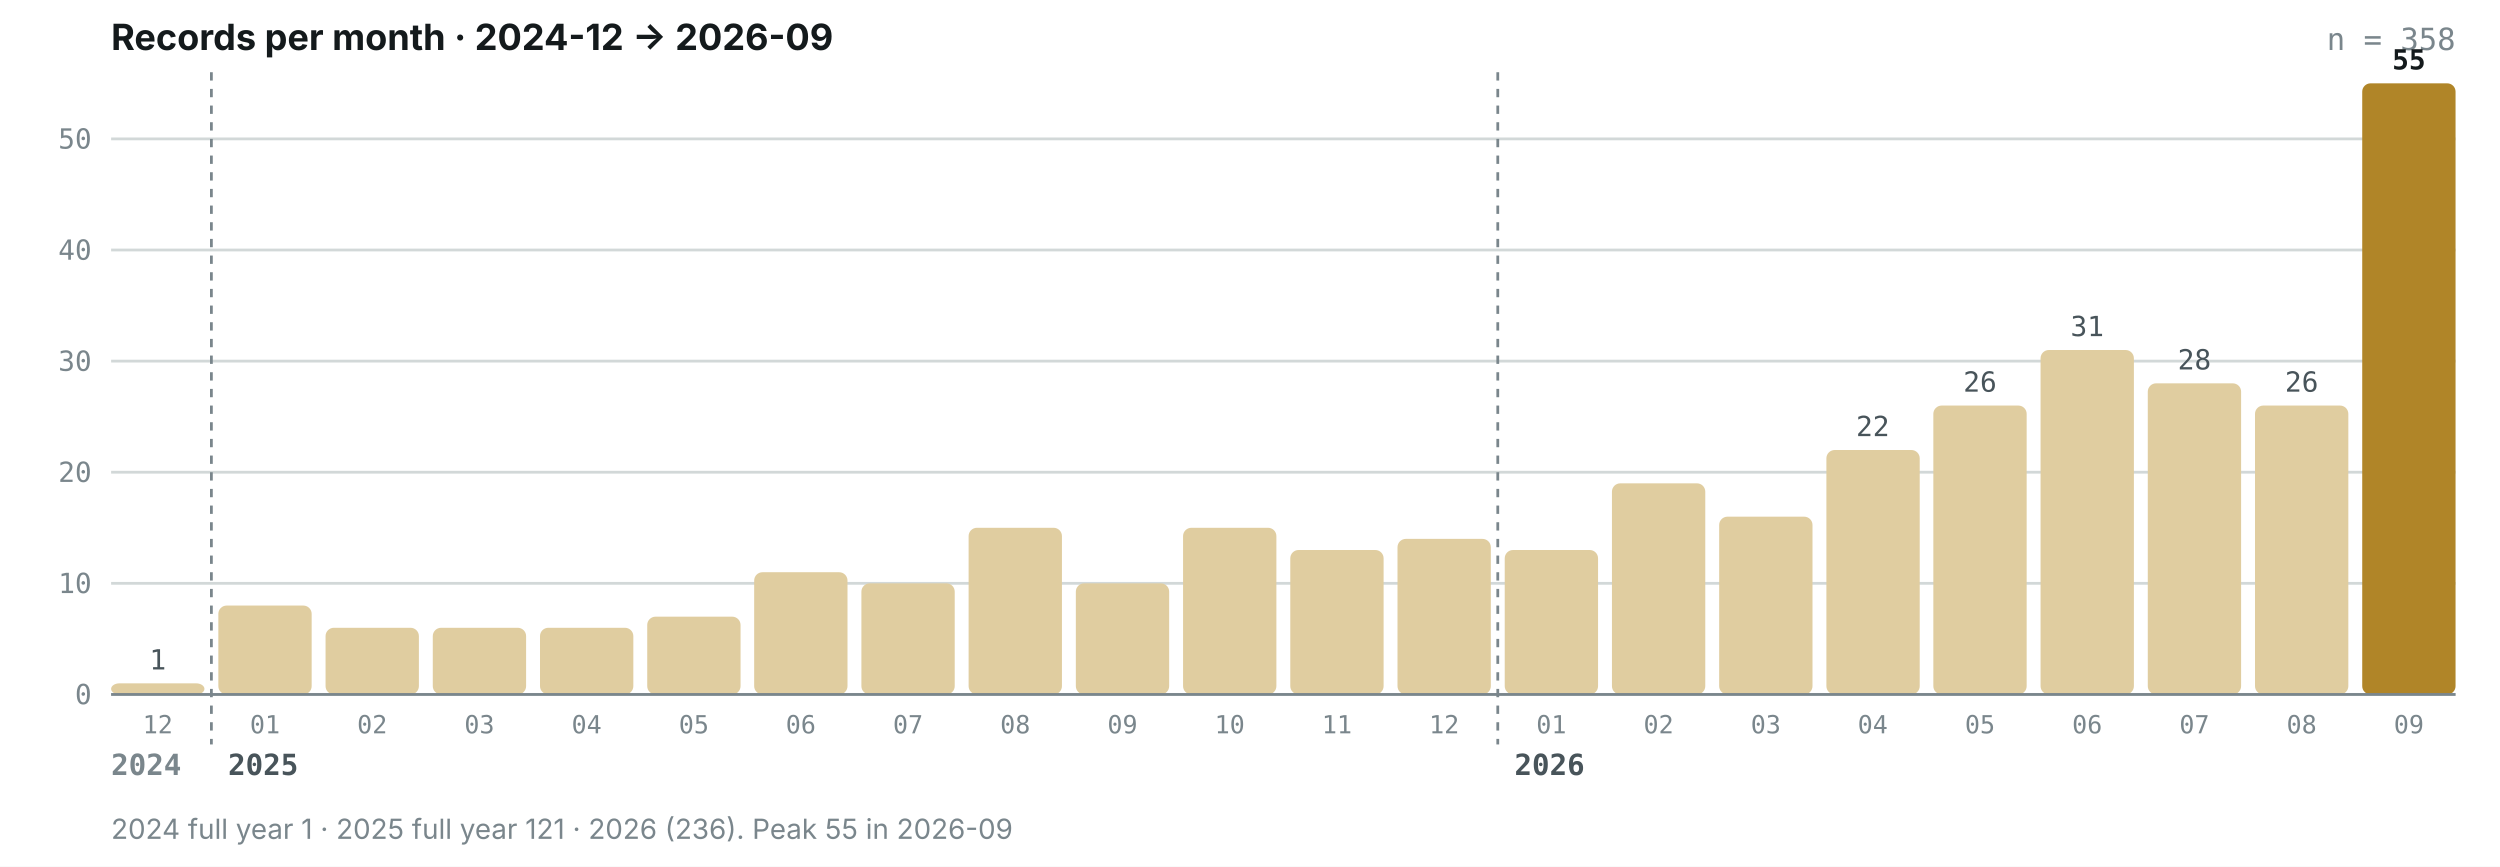
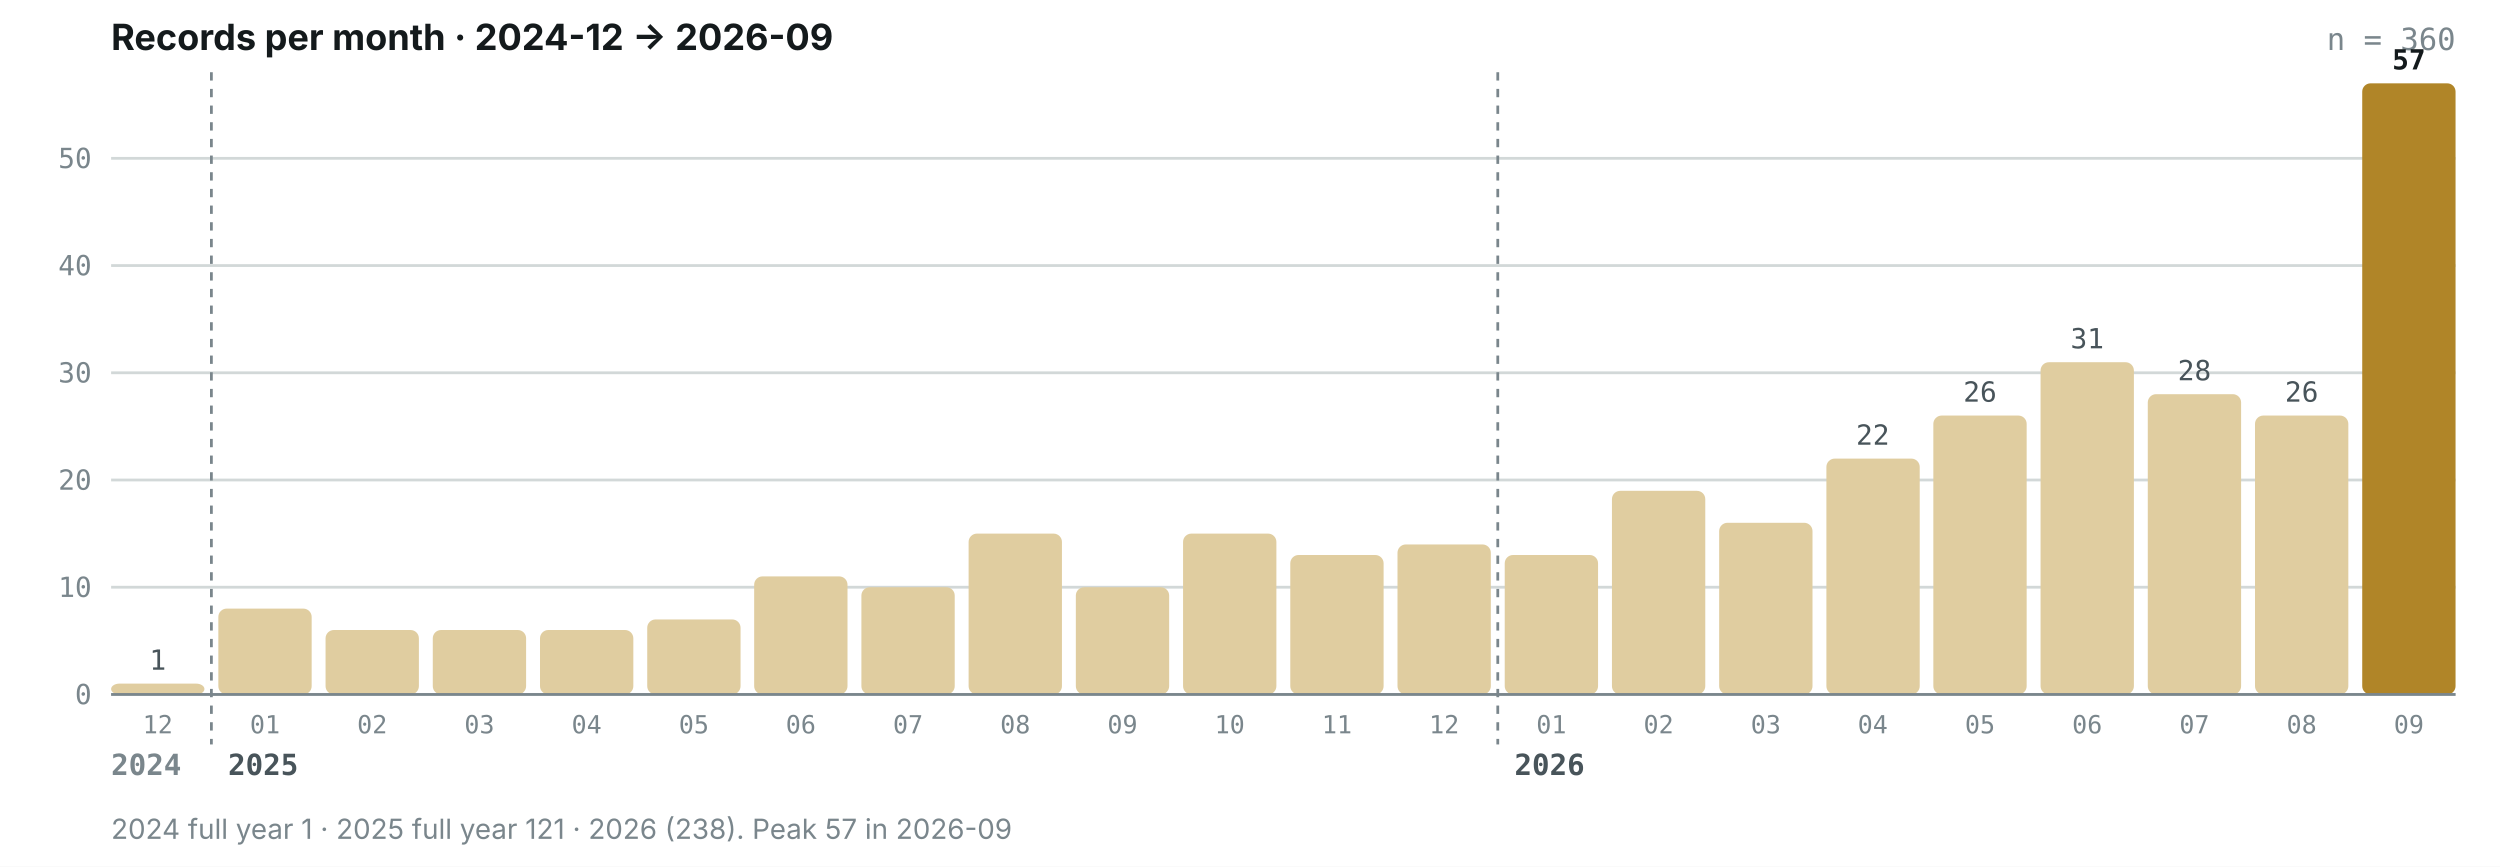
<svg xmlns="http://www.w3.org/2000/svg" viewBox="0 0 900 312" width="900" height="312" role="img" font-family="ui-sans-serif,-apple-system,'Segoe UI','PingFang SC','Microsoft YaHei',sans-serif">
  <rect width="900" height="312" fill="#FFFFFF" />
  <text x="40" y="18" font-size="13" font-weight="700" fill="#141A1C">Records per month · 2024-12 → 2026-09</text>
-   <text x="884" y="18" font-size="11" text-anchor="end" fill="#7A868C" font-family="ui-monospace,'SF Mono','Cascadia Mono','Consolas',monospace">n = 358</text>
+   <text x="884" y="18" font-size="11" text-anchor="end" fill="#7A868C" font-family="ui-monospace,'SF Mono','Cascadia Mono','Consolas',monospace">n = 360</text>
  <line x1="40" y1="250.0" x2="884" y2="250.0" stroke="#D2D8D8" stroke-width="1" />
  <text x="33" y="253.5" font-size="10" text-anchor="end" fill="#7A868C" font-family="ui-monospace,'SF Mono','Cascadia Mono','Consolas',monospace">0</text>
-   <line x1="40" y1="210.0" x2="884" y2="210.0" stroke="#D2D8D8" stroke-width="1" />
-   <text x="33" y="213.5" font-size="10" text-anchor="end" fill="#7A868C" font-family="ui-monospace,'SF Mono','Cascadia Mono','Consolas',monospace">10</text>
-   <line x1="40" y1="170.0" x2="884" y2="170.0" stroke="#D2D8D8" stroke-width="1" />
-   <text x="33" y="173.5" font-size="10" text-anchor="end" fill="#7A868C" font-family="ui-monospace,'SF Mono','Cascadia Mono','Consolas',monospace">20</text>
-   <line x1="40" y1="130.0" x2="884" y2="130.0" stroke="#D2D8D8" stroke-width="1" />
-   <text x="33" y="133.5" font-size="10" text-anchor="end" fill="#7A868C" font-family="ui-monospace,'SF Mono','Cascadia Mono','Consolas',monospace">30</text>
-   <line x1="40" y1="90.0" x2="884" y2="90.0" stroke="#D2D8D8" stroke-width="1" />
-   <text x="33" y="93.5" font-size="10" text-anchor="end" fill="#7A868C" font-family="ui-monospace,'SF Mono','Cascadia Mono','Consolas',monospace">40</text>
-   <line x1="40" y1="50.0" x2="884" y2="50.0" stroke="#D2D8D8" stroke-width="1" />
-   <text x="33" y="53.5" font-size="10" text-anchor="end" fill="#7A868C" font-family="ui-monospace,'SF Mono','Cascadia Mono','Consolas',monospace">50</text>
+   <line x1="40" y1="211.4" x2="884" y2="211.4" stroke="#D2D8D8" stroke-width="1" />
+   <text x="33" y="214.9" font-size="10" text-anchor="end" fill="#7A868C" font-family="ui-monospace,'SF Mono','Cascadia Mono','Consolas',monospace">10</text>
+   <line x1="40" y1="172.8" x2="884" y2="172.8" stroke="#D2D8D8" stroke-width="1" />
+   <text x="33" y="176.3" font-size="10" text-anchor="end" fill="#7A868C" font-family="ui-monospace,'SF Mono','Cascadia Mono','Consolas',monospace">20</text>
+   <line x1="40" y1="134.2" x2="884" y2="134.2" stroke="#D2D8D8" stroke-width="1" />
+   <text x="33" y="137.7" font-size="10" text-anchor="end" fill="#7A868C" font-family="ui-monospace,'SF Mono','Cascadia Mono','Consolas',monospace">30</text>
+   <line x1="40" y1="95.6" x2="884" y2="95.6" stroke="#D2D8D8" stroke-width="1" />
+   <text x="33" y="99.1" font-size="10" text-anchor="end" fill="#7A868C" font-family="ui-monospace,'SF Mono','Cascadia Mono','Consolas',monospace">40</text>
+   <line x1="40" y1="57.0" x2="884" y2="57.0" stroke="#D2D8D8" stroke-width="1" />
+   <text x="33" y="60.5" font-size="10" text-anchor="end" fill="#7A868C" font-family="ui-monospace,'SF Mono','Cascadia Mono','Consolas',monospace">50</text>
  <line x1="76.1" y1="26" x2="76.1" y2="268" stroke="#7A868C" stroke-width="1" stroke-dasharray="3 3" />
  <text x="82.1" y="279.0" font-size="10.5" font-weight="700" fill="#48545A" font-family="ui-monospace,'SF Mono','Cascadia Mono','Consolas',monospace">2025</text>
  <line x1="539.2" y1="26" x2="539.2" y2="268" stroke="#7A868C" stroke-width="1" stroke-dasharray="3 3" />
  <text x="545.2" y="279.0" font-size="10.5" font-weight="700" fill="#48545A" font-family="ui-monospace,'SF Mono','Cascadia Mono','Consolas',monospace">2026</text>
-   <rect x="40.0" y="246.0" width="33.6" height="4.0" rx="3" fill="#E0CDA0" />
-   <text x="56.8" y="241.0" font-size="10" text-anchor="middle" fill="#48545A" font-family="ui-monospace,'SF Mono','Cascadia Mono','Consolas',monospace" font-weight="500">1</text>
+   <rect x="40.0" y="246.1" width="33.6" height="3.9" rx="3" fill="#E0CDA0" />
+   <text x="56.8" y="241.1" font-size="10" text-anchor="middle" fill="#48545A" font-family="ui-monospace,'SF Mono','Cascadia Mono','Consolas',monospace" font-weight="500">1</text>
  <text x="56.8" y="264.0" font-size="9" text-anchor="middle" fill="#7A868C" font-family="ui-monospace,'SF Mono','Cascadia Mono','Consolas',monospace">12</text>
-   <rect x="78.6" y="218.0" width="33.6" height="32.0" rx="3" fill="#E0CDA0" />
+   <rect x="78.6" y="219.1" width="33.6" height="30.9" rx="3" fill="#E0CDA0" />
  <text x="95.4" y="264.0" font-size="9" text-anchor="middle" fill="#7A868C" font-family="ui-monospace,'SF Mono','Cascadia Mono','Consolas',monospace">01</text>
-   <rect x="117.2" y="226.0" width="33.6" height="24.0" rx="3" fill="#E0CDA0" />
+   <rect x="117.2" y="226.8" width="33.6" height="23.2" rx="3" fill="#E0CDA0" />
  <text x="134.0" y="264.0" font-size="9" text-anchor="middle" fill="#7A868C" font-family="ui-monospace,'SF Mono','Cascadia Mono','Consolas',monospace">02</text>
-   <rect x="155.8" y="226.0" width="33.6" height="24.0" rx="3" fill="#E0CDA0" />
+   <rect x="155.8" y="226.8" width="33.6" height="23.2" rx="3" fill="#E0CDA0" />
  <text x="172.6" y="264.0" font-size="9" text-anchor="middle" fill="#7A868C" font-family="ui-monospace,'SF Mono','Cascadia Mono','Consolas',monospace">03</text>
-   <rect x="194.4" y="226.0" width="33.6" height="24.0" rx="3" fill="#E0CDA0" />
+   <rect x="194.4" y="226.8" width="33.6" height="23.2" rx="3" fill="#E0CDA0" />
  <text x="211.2" y="264.0" font-size="9" text-anchor="middle" fill="#7A868C" font-family="ui-monospace,'SF Mono','Cascadia Mono','Consolas',monospace">04</text>
-   <rect x="233.0" y="222.0" width="33.6" height="28.0" rx="3" fill="#E0CDA0" />
+   <rect x="233.0" y="223.0" width="33.6" height="27.0" rx="3" fill="#E0CDA0" />
  <text x="249.8" y="264.0" font-size="9" text-anchor="middle" fill="#7A868C" font-family="ui-monospace,'SF Mono','Cascadia Mono','Consolas',monospace">05</text>
-   <rect x="271.5" y="206.0" width="33.6" height="44.0" rx="3" fill="#E0CDA0" />
+   <rect x="271.5" y="207.5" width="33.6" height="42.5" rx="3" fill="#E0CDA0" />
  <text x="288.3" y="264.0" font-size="9" text-anchor="middle" fill="#7A868C" font-family="ui-monospace,'SF Mono','Cascadia Mono','Consolas',monospace">06</text>
-   <rect x="310.1" y="210.0" width="33.6" height="40.0" rx="3" fill="#E0CDA0" />
+   <rect x="310.1" y="211.4" width="33.6" height="38.6" rx="3" fill="#E0CDA0" />
  <text x="326.9" y="264.0" font-size="9" text-anchor="middle" fill="#7A868C" font-family="ui-monospace,'SF Mono','Cascadia Mono','Consolas',monospace">07</text>
-   <rect x="348.7" y="190.0" width="33.6" height="60.0" rx="3" fill="#E0CDA0" />
+   <rect x="348.7" y="192.1" width="33.6" height="57.9" rx="3" fill="#E0CDA0" />
  <text x="365.5" y="264.0" font-size="9" text-anchor="middle" fill="#7A868C" font-family="ui-monospace,'SF Mono','Cascadia Mono','Consolas',monospace">08</text>
-   <rect x="387.3" y="210.0" width="33.6" height="40.0" rx="3" fill="#E0CDA0" />
+   <rect x="387.3" y="211.4" width="33.6" height="38.6" rx="3" fill="#E0CDA0" />
  <text x="404.1" y="264.0" font-size="9" text-anchor="middle" fill="#7A868C" font-family="ui-monospace,'SF Mono','Cascadia Mono','Consolas',monospace">09</text>
-   <rect x="425.9" y="190.0" width="33.6" height="60.0" rx="3" fill="#E0CDA0" />
+   <rect x="425.9" y="192.1" width="33.6" height="57.9" rx="3" fill="#E0CDA0" />
  <text x="442.7" y="264.0" font-size="9" text-anchor="middle" fill="#7A868C" font-family="ui-monospace,'SF Mono','Cascadia Mono','Consolas',monospace">10</text>
-   <rect x="464.5" y="198.0" width="33.6" height="52.0" rx="3" fill="#E0CDA0" />
+   <rect x="464.5" y="199.8" width="33.6" height="50.2" rx="3" fill="#E0CDA0" />
  <text x="481.3" y="264.0" font-size="9" text-anchor="middle" fill="#7A868C" font-family="ui-monospace,'SF Mono','Cascadia Mono','Consolas',monospace">11</text>
-   <rect x="503.1" y="194.0" width="33.6" height="56.0" rx="3" fill="#E0CDA0" />
+   <rect x="503.1" y="196.0" width="33.6" height="54.0" rx="3" fill="#E0CDA0" />
  <text x="519.9" y="264.0" font-size="9" text-anchor="middle" fill="#7A868C" font-family="ui-monospace,'SF Mono','Cascadia Mono','Consolas',monospace">12</text>
-   <rect x="541.7" y="198.0" width="33.6" height="52.0" rx="3" fill="#E0CDA0" />
+   <rect x="541.7" y="199.8" width="33.6" height="50.2" rx="3" fill="#E0CDA0" />
  <text x="558.5" y="264.0" font-size="9" text-anchor="middle" fill="#7A868C" font-family="ui-monospace,'SF Mono','Cascadia Mono','Consolas',monospace">01</text>
-   <rect x="580.3" y="174.0" width="33.6" height="76.0" rx="3" fill="#E0CDA0" />
+   <rect x="580.3" y="176.7" width="33.6" height="73.3" rx="3" fill="#E0CDA0" />
  <text x="597.1" y="264.0" font-size="9" text-anchor="middle" fill="#7A868C" font-family="ui-monospace,'SF Mono','Cascadia Mono','Consolas',monospace">02</text>
-   <rect x="618.9" y="186.0" width="33.6" height="64.0" rx="3" fill="#E0CDA0" />
+   <rect x="618.9" y="188.2" width="33.6" height="61.8" rx="3" fill="#E0CDA0" />
  <text x="635.7" y="264.0" font-size="9" text-anchor="middle" fill="#7A868C" font-family="ui-monospace,'SF Mono','Cascadia Mono','Consolas',monospace">03</text>
-   <rect x="657.5" y="162.0" width="33.6" height="88.0" rx="3" fill="#E0CDA0" />
-   <text x="674.2" y="157.0" font-size="10" text-anchor="middle" fill="#48545A" font-family="ui-monospace,'SF Mono','Cascadia Mono','Consolas',monospace" font-weight="500">22</text>
+   <rect x="657.5" y="165.1" width="33.6" height="84.9" rx="3" fill="#E0CDA0" />
+   <text x="674.2" y="160.1" font-size="10" text-anchor="middle" fill="#48545A" font-family="ui-monospace,'SF Mono','Cascadia Mono','Consolas',monospace" font-weight="500">22</text>
  <text x="674.2" y="264.0" font-size="9" text-anchor="middle" fill="#7A868C" font-family="ui-monospace,'SF Mono','Cascadia Mono','Consolas',monospace">04</text>
-   <rect x="696.0" y="146.0" width="33.6" height="104.0" rx="3" fill="#E0CDA0" />
-   <text x="712.8" y="141.0" font-size="10" text-anchor="middle" fill="#48545A" font-family="ui-monospace,'SF Mono','Cascadia Mono','Consolas',monospace" font-weight="500">26</text>
+   <rect x="696.0" y="149.6" width="33.6" height="100.4" rx="3" fill="#E0CDA0" />
+   <text x="712.8" y="144.6" font-size="10" text-anchor="middle" fill="#48545A" font-family="ui-monospace,'SF Mono','Cascadia Mono','Consolas',monospace" font-weight="500">26</text>
  <text x="712.8" y="264.0" font-size="9" text-anchor="middle" fill="#7A868C" font-family="ui-monospace,'SF Mono','Cascadia Mono','Consolas',monospace">05</text>
-   <rect x="734.6" y="126.0" width="33.6" height="124.0" rx="3" fill="#E0CDA0" />
-   <text x="751.4" y="121.0" font-size="10" text-anchor="middle" fill="#48545A" font-family="ui-monospace,'SF Mono','Cascadia Mono','Consolas',monospace" font-weight="500">31</text>
+   <rect x="734.6" y="130.4" width="33.6" height="119.6" rx="3" fill="#E0CDA0" />
+   <text x="751.4" y="125.4" font-size="10" text-anchor="middle" fill="#48545A" font-family="ui-monospace,'SF Mono','Cascadia Mono','Consolas',monospace" font-weight="500">31</text>
  <text x="751.4" y="264.0" font-size="9" text-anchor="middle" fill="#7A868C" font-family="ui-monospace,'SF Mono','Cascadia Mono','Consolas',monospace">06</text>
-   <rect x="773.2" y="138.0" width="33.6" height="112.0" rx="3" fill="#E0CDA0" />
-   <text x="790.0" y="133.0" font-size="10" text-anchor="middle" fill="#48545A" font-family="ui-monospace,'SF Mono','Cascadia Mono','Consolas',monospace" font-weight="500">28</text>
+   <rect x="773.2" y="141.9" width="33.6" height="108.1" rx="3" fill="#E0CDA0" />
+   <text x="790.0" y="136.9" font-size="10" text-anchor="middle" fill="#48545A" font-family="ui-monospace,'SF Mono','Cascadia Mono','Consolas',monospace" font-weight="500">28</text>
  <text x="790.0" y="264.0" font-size="9" text-anchor="middle" fill="#7A868C" font-family="ui-monospace,'SF Mono','Cascadia Mono','Consolas',monospace">07</text>
-   <rect x="811.8" y="146.0" width="33.6" height="104.0" rx="3" fill="#E0CDA0" />
-   <text x="828.6" y="141.0" font-size="10" text-anchor="middle" fill="#48545A" font-family="ui-monospace,'SF Mono','Cascadia Mono','Consolas',monospace" font-weight="500">26</text>
+   <rect x="811.8" y="149.6" width="33.6" height="100.4" rx="3" fill="#E0CDA0" />
+   <text x="828.6" y="144.6" font-size="10" text-anchor="middle" fill="#48545A" font-family="ui-monospace,'SF Mono','Cascadia Mono','Consolas',monospace" font-weight="500">26</text>
  <text x="828.6" y="264.0" font-size="9" text-anchor="middle" fill="#7A868C" font-family="ui-monospace,'SF Mono','Cascadia Mono','Consolas',monospace">08</text>
  <rect x="850.4" y="30.0" width="33.6" height="220.0" rx="3" fill="#B08528" />
-   <text x="867.2" y="25.0" font-size="10" text-anchor="middle" fill="#141A1C" font-family="ui-monospace,'SF Mono','Cascadia Mono','Consolas',monospace" font-weight="700">55</text>
+   <text x="867.2" y="25.0" font-size="10" text-anchor="middle" fill="#141A1C" font-family="ui-monospace,'SF Mono','Cascadia Mono','Consolas',monospace" font-weight="700">57</text>
  <text x="867.2" y="264.0" font-size="9" text-anchor="middle" fill="#7A868C" font-family="ui-monospace,'SF Mono','Cascadia Mono','Consolas',monospace">09</text>
  <line x1="40" y1="250" x2="884" y2="250" stroke="#7A868C" stroke-width="1" />
  <text x="40" y="279.0" font-size="10.5" font-weight="700" fill="#7A868C" font-family="ui-monospace,'SF Mono','Cascadia Mono','Consolas',monospace">2024</text>
-   <text x="40" y="302" font-size="10" fill="#7A868C">2024 full year 1 · 2025 full year 121 · 2026 (236). Peak 55 in 2026-09</text>
+   <text x="40" y="302" font-size="10" fill="#7A868C">2024 full year 1 · 2025 full year 121 · 2026 (238). Peak 57 in 2026-09</text>
</svg>
